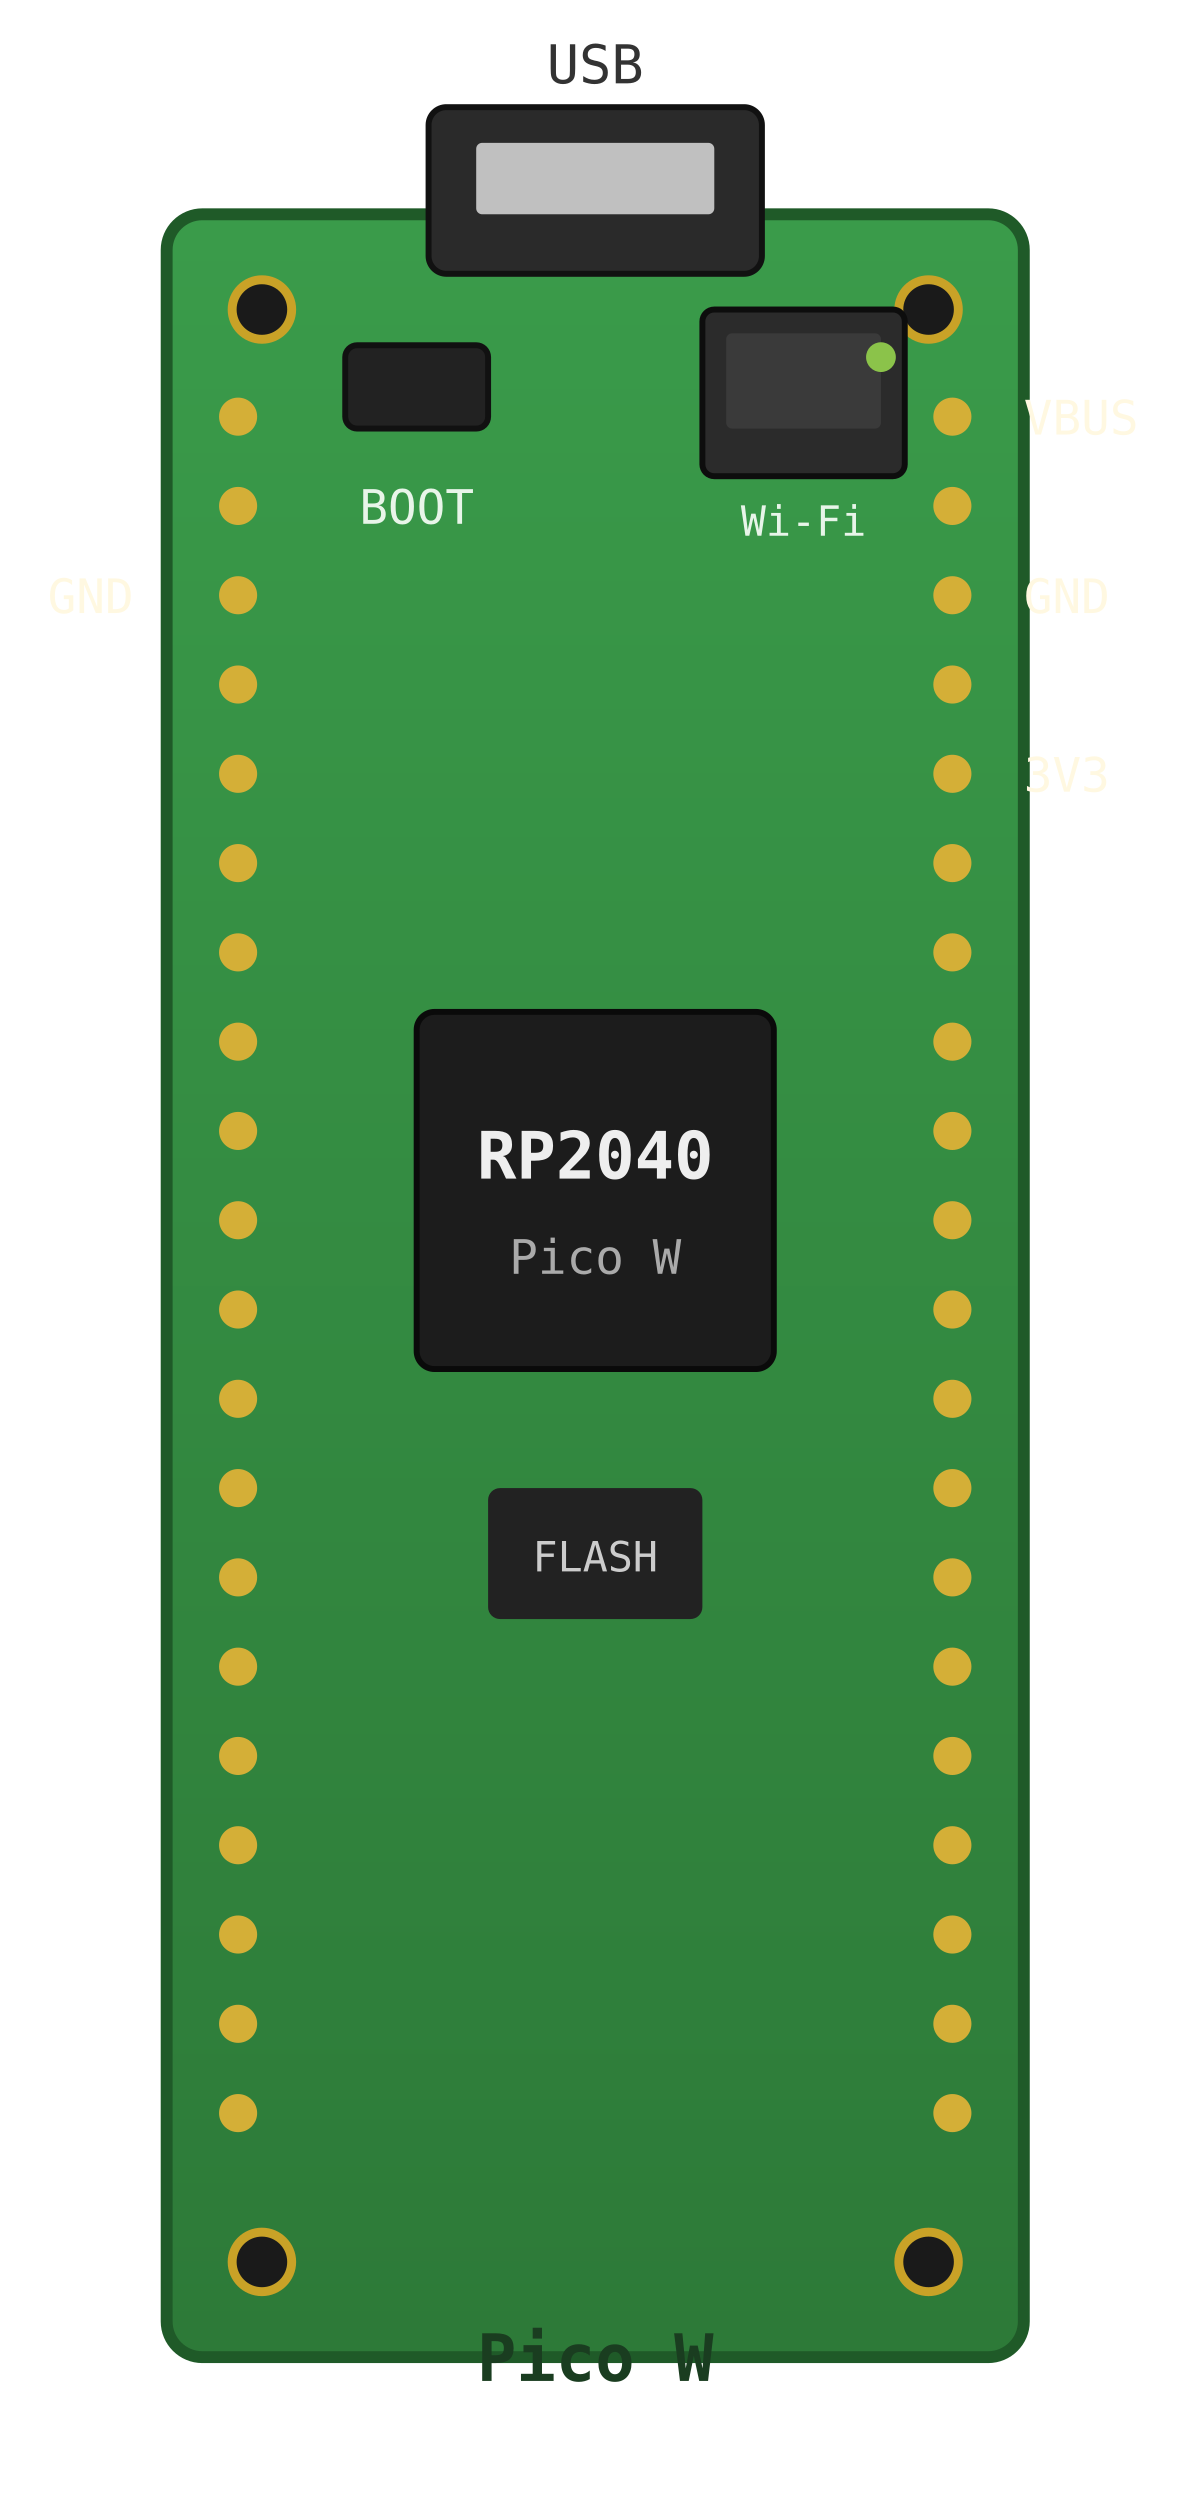
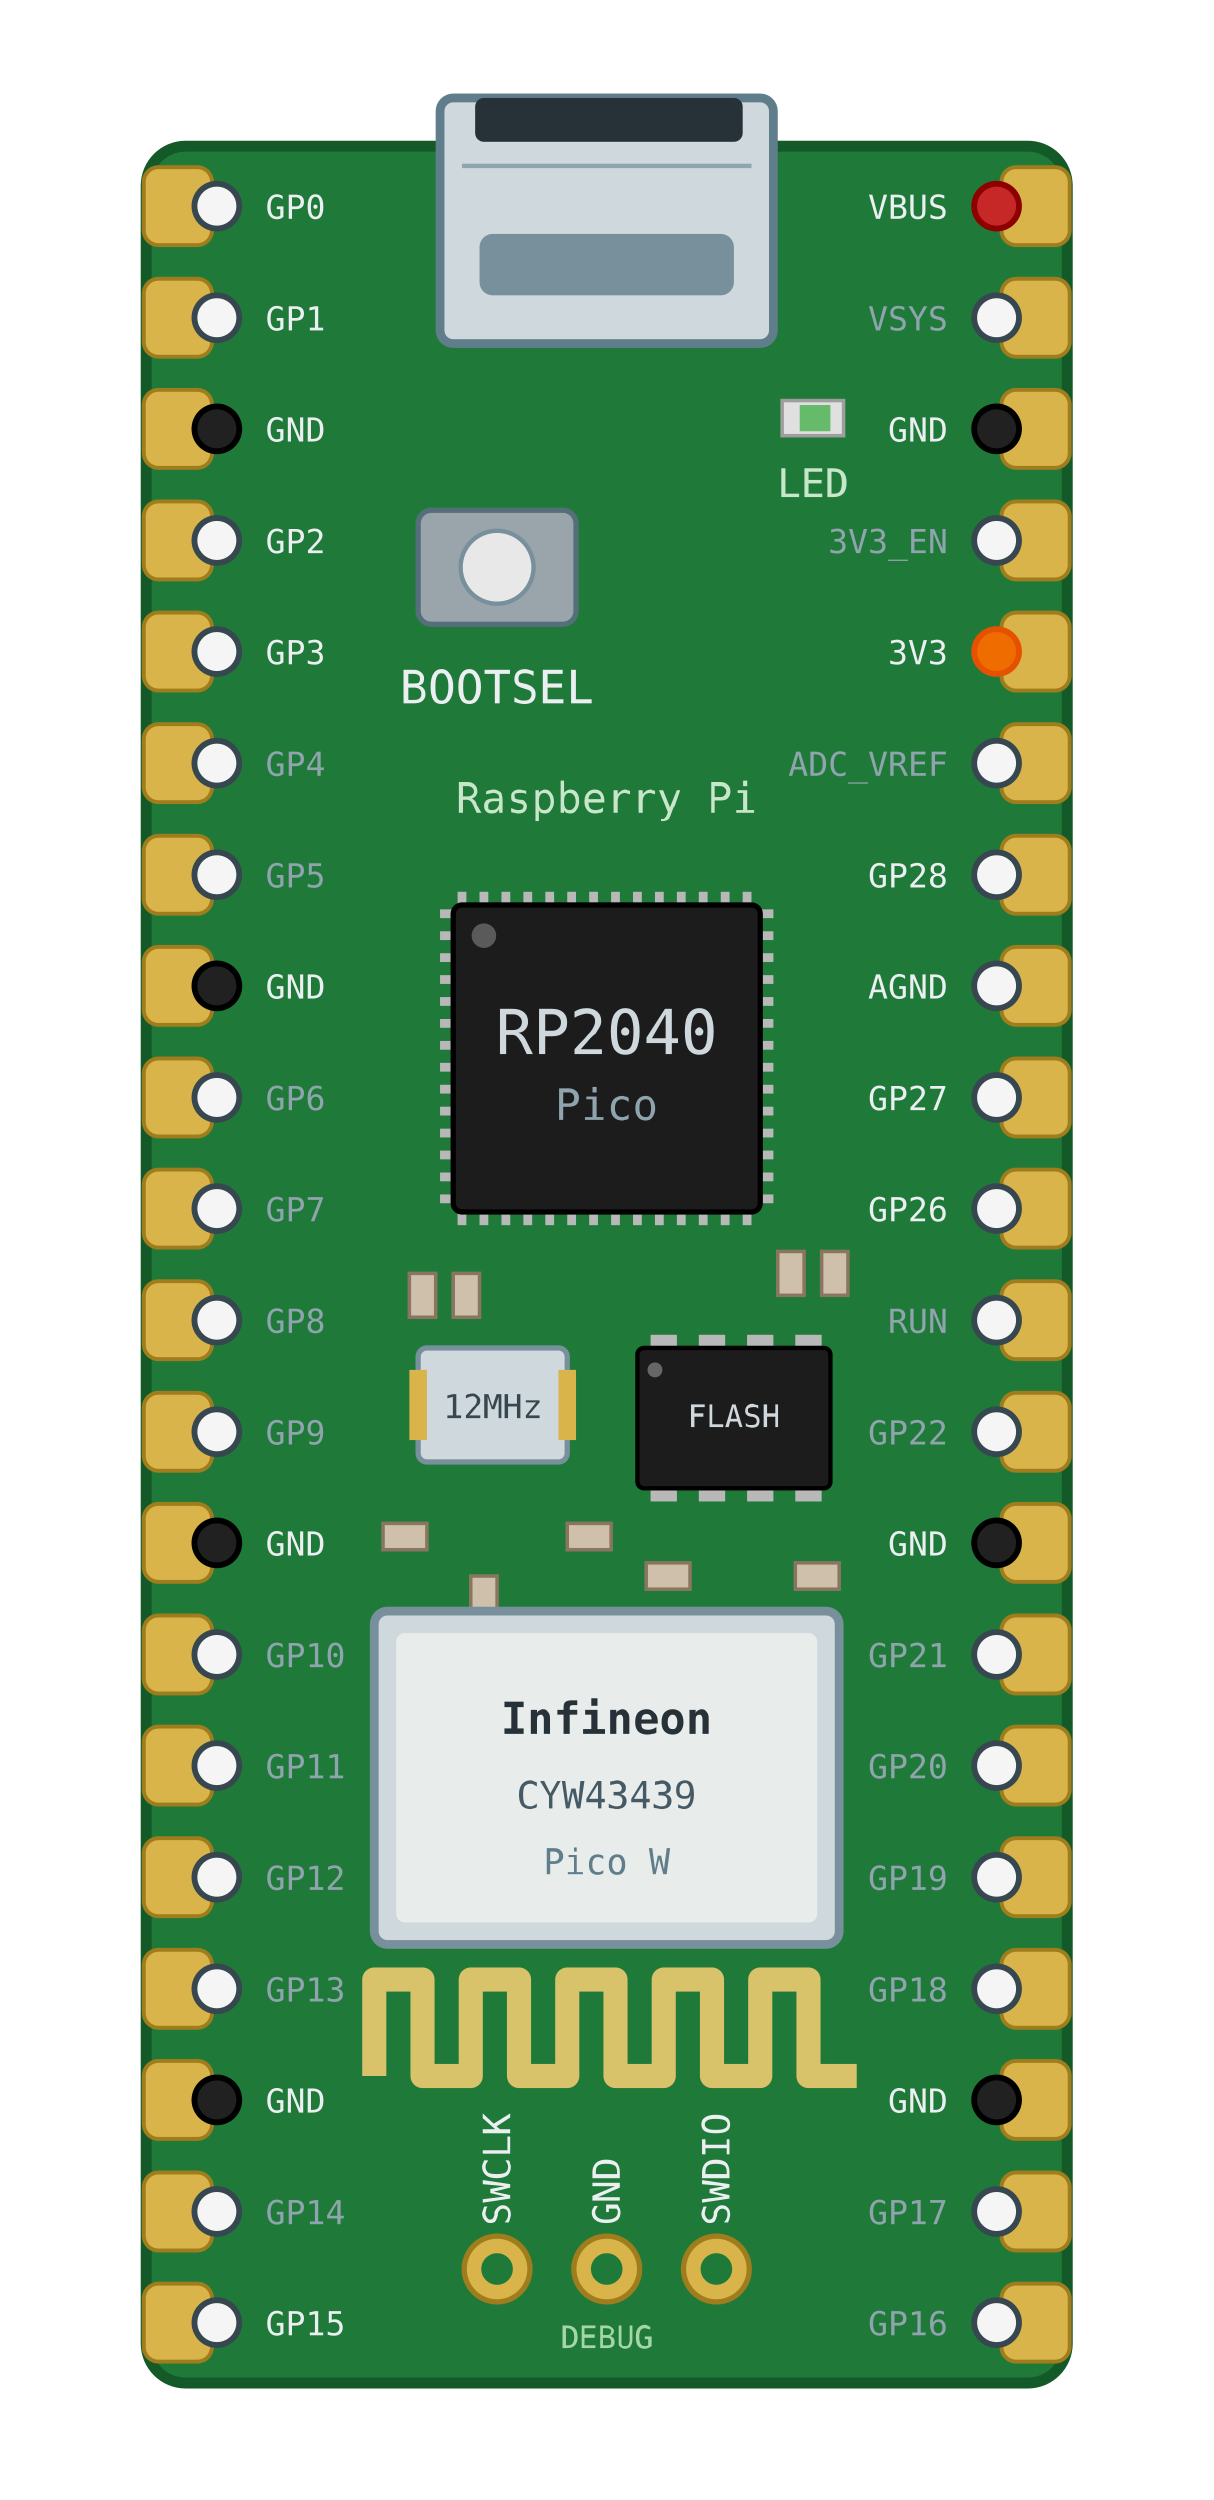
- <svg xmlns="http://www.w3.org/2000/svg" viewBox="0 0 200 420" width="200" height="420" role="img" aria-label="Raspberry Pi Pico W top view">
+ <svg xmlns="http://www.w3.org/2000/svg" viewBox="0 0 249 513" width="249" height="513" role="img" aria-label="Raspberry Pi Pico W top view (original drawing, CC0)">
  <defs>
-     <linearGradient id="pcb" x1="0" y1="0" x2="0" y2="1">
-       <stop offset="0%" stop-color="#3a9b4a" />
-       <stop offset="100%" stop-color="#2d7a38" />
-     </linearGradient>
+     <style type="text/css">
+       .hole { fill: #f5f5f5; stroke: #37474f; stroke-width: 1.2; }
+       .gnd { fill: #212121; stroke: #000; }
+       .pwr { fill: #c62828; stroke: #8e0000; }
+       .v3 { fill: #ef6c00; stroke: #e65100; }
+       .usb { fill: #cfd8dc; stroke: #546e7a; stroke-width: 1.2; }
+       .metal { fill: #b0bec5; stroke: #607d8b; stroke-width: 1; }
+       .btn { fill: #eceff1; stroke: #607d8b; stroke-width: 1; }
+       .chip { fill: #1a1a1a; stroke: #000; stroke-width: 0.8; }
+       .smd { fill: #d7ccc8; stroke: #6d4c41; stroke-width: 0.5; }
+       .label { font-family: ui-monospace, SFMono-Regular, Menlo, monospace; font-size: 9px; fill: #eceff1; }
+       .pinlbl { font-family: ui-monospace, SFMono-Regular, Menlo, monospace; font-size: 8px; fill: #eceff1; }
+       .muted { fill: #90a4ae; }
+     </style>
  </defs>
-   <rect x="28" y="36" width="144" height="360" rx="6" fill="url(#pcb)" stroke="#1f5a28" stroke-width="2" />
-   <circle cx="44" cy="52" r="5" fill="#1a1a1a" stroke="#c9a227" stroke-width="1.5" />
-   <circle cx="156" cy="52" r="5" fill="#1a1a1a" stroke="#c9a227" stroke-width="1.5" />
-   <circle cx="44" cy="380" r="5" fill="#1a1a1a" stroke="#c9a227" stroke-width="1.5" />
-   <circle cx="156" cy="380" r="5" fill="#1a1a1a" stroke="#c9a227" stroke-width="1.5" />
-   <g id="usb">
-     <rect x="72" y="18" width="56" height="28" rx="3" fill="#2a2a2a" stroke="#111" stroke-width="1" />
-     <rect x="80" y="24" width="40" height="12" rx="1" fill="#c0c0c0" />
-     <text x="100" y="14" text-anchor="middle" font-family="ui-monospace, monospace" font-size="9" fill="#333">USB</text>
+   <g transform="translate(30 30) scale(9)">
+     <rect x="0" y="0" width="21" height="51" rx="0.9" fill="#1f7a3a" stroke="#145a28" stroke-width="0.25" />
+     <rect x="6.7" y="-1.1" width="7.6" height="5.6" rx="0.3" fill="#cfd8dc" stroke="#607d8b" stroke-width="0.2" />
+     <rect x="7.5" y="-1.1" width="6.1" height="1" rx="0.2" fill="#263238" />
+     <rect x="7.2" y="0.4" width="6.6" height="0.1" fill="#90a4ae" />
+     <rect x="7.6" y="2" width="5.8" height="1.4" rx="0.3" fill="#78909c" />
+     <rect x="6.2" y="8.3" width="3.6" height="2.6" rx="0.3" fill="#9aa5ab" stroke="#546e7a" stroke-width="0.12" />
+     <circle cx="8" cy="9.6" r="0.832" fill="#e8e8e8" stroke="#78909c" stroke-width="0.1" />
+     <text x="8" y="12.7" text-anchor="middle" style="font-family:ui-monospace, SFMono-Regular, Menlo, monospace;font-size:1.05px;fill:#eceff1;">BOOTSEL</text>
+     <rect x="14.5" y="5.8" width="1.4" height="0.8" fill="#e0e0e0" stroke="#9e9e9e" stroke-width="0.08" />
+     <rect x="14.9" y="5.9" width="0.7" height="0.6" fill="#66bb6a" />
+     <text x="15.2" y="8" text-anchor="middle" style="font-family:ui-monospace, SFMono-Regular, Menlo, monospace;font-size:0.9px;fill:#c8e6c9;">LED</text>
+     <rect x="7.1" y="17" width="0.2" height="0.4" fill="#b8b8b8" />
+     <rect x="7.1" y="24.2" width="0.2" height="0.4" fill="#b8b8b8" />
+     <rect x="6.7" y="17.4" width="0.4" height="0.2" fill="#b8b8b8" />
+     <rect x="13.9" y="17.4" width="0.4" height="0.2" fill="#b8b8b8" />
+     <rect x="7.6" y="17" width="0.2" height="0.4" fill="#b8b8b8" />
+     <rect x="7.6" y="24.2" width="0.2" height="0.4" fill="#b8b8b8" />
+     <rect x="6.7" y="17.9" width="0.4" height="0.2" fill="#b8b8b8" />
+     <rect x="13.9" y="17.9" width="0.4" height="0.2" fill="#b8b8b8" />
+     <rect x="8.1" y="17" width="0.2" height="0.4" fill="#b8b8b8" />
+     <rect x="8.1" y="24.2" width="0.2" height="0.4" fill="#b8b8b8" />
+     <rect x="6.7" y="18.4" width="0.4" height="0.2" fill="#b8b8b8" />
+     <rect x="13.9" y="18.4" width="0.4" height="0.2" fill="#b8b8b8" />
+     <rect x="8.6" y="17" width="0.2" height="0.4" fill="#b8b8b8" />
+     <rect x="8.6" y="24.2" width="0.2" height="0.4" fill="#b8b8b8" />
+     <rect x="6.7" y="18.9" width="0.4" height="0.2" fill="#b8b8b8" />
+     <rect x="13.9" y="18.9" width="0.4" height="0.2" fill="#b8b8b8" />
+     <rect x="9.1" y="17" width="0.2" height="0.4" fill="#b8b8b8" />
+     <rect x="9.1" y="24.2" width="0.2" height="0.4" fill="#b8b8b8" />
+     <rect x="6.7" y="19.4" width="0.4" height="0.2" fill="#b8b8b8" />
+     <rect x="13.9" y="19.4" width="0.4" height="0.2" fill="#b8b8b8" />
+     <rect x="9.6" y="17" width="0.2" height="0.4" fill="#b8b8b8" />
+     <rect x="9.6" y="24.2" width="0.2" height="0.4" fill="#b8b8b8" />
+     <rect x="6.7" y="19.9" width="0.4" height="0.2" fill="#b8b8b8" />
+     <rect x="13.9" y="19.9" width="0.4" height="0.2" fill="#b8b8b8" />
+     <rect x="10.1" y="17" width="0.2" height="0.4" fill="#b8b8b8" />
+     <rect x="10.1" y="24.2" width="0.2" height="0.4" fill="#b8b8b8" />
+     <rect x="6.7" y="20.4" width="0.4" height="0.2" fill="#b8b8b8" />
+     <rect x="13.9" y="20.4" width="0.4" height="0.2" fill="#b8b8b8" />
+     <rect x="10.6" y="17" width="0.2" height="0.4" fill="#b8b8b8" />
+     <rect x="10.6" y="24.2" width="0.2" height="0.4" fill="#b8b8b8" />
+     <rect x="6.7" y="20.9" width="0.4" height="0.2" fill="#b8b8b8" />
+     <rect x="13.9" y="20.9" width="0.4" height="0.2" fill="#b8b8b8" />
+     <rect x="11.1" y="17" width="0.2" height="0.4" fill="#b8b8b8" />
+     <rect x="11.1" y="24.2" width="0.2" height="0.4" fill="#b8b8b8" />
+     <rect x="6.7" y="21.4" width="0.4" height="0.2" fill="#b8b8b8" />
+     <rect x="13.9" y="21.4" width="0.4" height="0.2" fill="#b8b8b8" />
+     <rect x="11.6" y="17" width="0.2" height="0.4" fill="#b8b8b8" />
+     <rect x="11.6" y="24.2" width="0.2" height="0.4" fill="#b8b8b8" />
+     <rect x="6.7" y="21.9" width="0.4" height="0.2" fill="#b8b8b8" />
+     <rect x="13.9" y="21.9" width="0.4" height="0.2" fill="#b8b8b8" />
+     <rect x="12.1" y="17" width="0.2" height="0.4" fill="#b8b8b8" />
+     <rect x="12.1" y="24.2" width="0.2" height="0.4" fill="#b8b8b8" />
+     <rect x="6.7" y="22.4" width="0.4" height="0.2" fill="#b8b8b8" />
+     <rect x="13.9" y="22.4" width="0.4" height="0.2" fill="#b8b8b8" />
+     <rect x="12.6" y="17" width="0.2" height="0.4" fill="#b8b8b8" />
+     <rect x="12.6" y="24.2" width="0.2" height="0.4" fill="#b8b8b8" />
+     <rect x="6.7" y="22.9" width="0.4" height="0.2" fill="#b8b8b8" />
+     <rect x="13.9" y="22.9" width="0.4" height="0.2" fill="#b8b8b8" />
+     <rect x="13.1" y="17" width="0.2" height="0.4" fill="#b8b8b8" />
+     <rect x="13.1" y="24.2" width="0.2" height="0.4" fill="#b8b8b8" />
+     <rect x="6.7" y="23.4" width="0.4" height="0.2" fill="#b8b8b8" />
+     <rect x="13.9" y="23.4" width="0.4" height="0.2" fill="#b8b8b8" />
+     <rect x="13.6" y="17" width="0.2" height="0.4" fill="#b8b8b8" />
+     <rect x="13.6" y="24.2" width="0.2" height="0.4" fill="#b8b8b8" />
+     <rect x="6.7" y="23.9" width="0.4" height="0.2" fill="#b8b8b8" />
+     <rect x="13.9" y="23.9" width="0.4" height="0.2" fill="#b8b8b8" />
+     <rect x="7" y="17.3" width="7" height="7" rx="0.2" fill="#1c1c1c" stroke="#000" stroke-width="0.12" />
+     <circle cx="7.7" cy="18" r="0.28" fill="#5a5a5a" />
+     <text x="10.5" y="20.7" text-anchor="middle" style="font-family:ui-monospace, SFMono-Regular, Menlo, monospace;font-size:1.4px;fill:#cfd8dc;">RP2040</text>
+     <text x="10.5" y="22.2" text-anchor="middle" style="font-family:ui-monospace, SFMono-Regular, Menlo, monospace;font-size:0.98px;fill:#90a4ae;">Pico</text>
+     <rect x="6.2" y="27.4" width="3.4" height="2.6" rx="0.2" fill="#cfd8dc" stroke="#78909c" stroke-width="0.12" />
+     <rect x="6" y="27.9" width="0.4" height="1.6" fill="#d9b44a" />
+     <rect x="9.4" y="27.9" width="0.4" height="1.6" fill="#d9b44a" />
+     <text x="7.9" y="29" text-anchor="middle" style="font-family:ui-monospace, SFMono-Regular, Menlo, monospace;font-size:0.75px;fill:#37474f;">12MHz</text>
+     <rect x="11.5" y="27.1" width="0.6" height="0.4" fill="#b8b8b8" />
+     <rect x="11.5" y="30.5" width="0.6" height="0.4" fill="#b8b8b8" />
+     <rect x="12.6" y="27.1" width="0.6" height="0.4" fill="#b8b8b8" />
+     <rect x="12.6" y="30.5" width="0.6" height="0.4" fill="#b8b8b8" />
+     <rect x="13.7" y="27.1" width="0.6" height="0.4" fill="#b8b8b8" />
+     <rect x="13.7" y="30.5" width="0.6" height="0.4" fill="#b8b8b8" />
+     <rect x="14.8" y="27.1" width="0.6" height="0.4" fill="#b8b8b8" />
+     <rect x="14.8" y="30.5" width="0.6" height="0.4" fill="#b8b8b8" />
+     <rect x="11.2" y="27.4" width="4.4" height="3.2" rx="0.15" fill="#1c1c1c" stroke="#000" stroke-width="0.1" />
+     <circle cx="11.6" cy="27.9" r="0.17" fill="#666" />
+     <text x="13.4" y="29.2" text-anchor="middle" style="font-family:ui-monospace, SFMono-Regular, Menlo, monospace;font-size:0.7px;fill:#cfd8dc;">FLASH</text>
+     <rect x="6" y="25.7" width="0.6" height="1" fill="#cfc0ac" stroke="#8a7660" stroke-width="0.08" />
+     <rect x="7" y="25.7" width="0.6" height="1" fill="#cfc0ac" stroke="#8a7660" stroke-width="0.08" />
+     <rect x="14.4" y="25.2" width="0.6" height="1" fill="#cfc0ac" stroke="#8a7660" stroke-width="0.08" />
+     <rect x="15.4" y="25.2" width="0.6" height="1" fill="#cfc0ac" stroke="#8a7660" stroke-width="0.08" />
+     <rect x="5.4" y="31.4" width="1" height="0.6" fill="#cfc0ac" stroke="#8a7660" stroke-width="0.08" />
+     <rect x="9.6" y="31.4" width="1" height="0.6" fill="#cfc0ac" stroke="#8a7660" stroke-width="0.08" />
+     <rect x="11.4" y="32.3" width="1" height="0.6" fill="#cfc0ac" stroke="#8a7660" stroke-width="0.08" />
+     <rect x="14.8" y="32.3" width="1" height="0.6" fill="#cfc0ac" stroke="#8a7660" stroke-width="0.08" />
+     <rect x="7.4" y="32.6" width="0.6" height="1" fill="#cfc0ac" stroke="#8a7660" stroke-width="0.08" />
+     <text x="10.5" y="15.2" text-anchor="middle" style="font-family:ui-monospace, SFMono-Regular, Menlo, monospace;font-size:0.95px;fill:#c8e6c9;">Raspberry Pi</text>
+     <rect x="5.2" y="33.4" width="10.6" height="7.6" rx="0.3" fill="#cfd8dc" stroke="#78909c" stroke-width="0.2" />
+     <rect x="5.7" y="33.9" width="9.6" height="6.6" rx="0.2" fill="#e8eceb" />
+     <text x="10.5" y="36.2" text-anchor="middle" style="font-family:ui-monospace, SFMono-Regular, Menlo, monospace;font-size:1px;fill:#263238;font-weight:bold;">Infineon</text>
+     <text x="10.5" y="37.9" text-anchor="middle" style="font-family:ui-monospace, SFMono-Regular, Menlo, monospace;font-size:0.85px;fill:#455a64;">CYW43439</text>
+     <text x="10.5" y="39.4" text-anchor="middle" style="font-family:ui-monospace, SFMono-Regular, Menlo, monospace;font-size:0.8px;fill:#607d8b;">Pico W</text>
+     <path d="M5.2 44.0 V41.8 H6.3 V44.0 H7.4 V41.8 H8.5 V44.0 H9.6 V41.8 H10.7 V44.0 H11.8 V41.8 H12.9 V44.0 H14 V41.8 H15.1 V44.0 H16.2" fill="none" stroke="#d8c26a" stroke-width="0.55" stroke-linejoin="round" />
+     <circle cx="8" cy="48.4" r="0.75" fill="#d9b44a" stroke="#a07d1c" stroke-width="0.12" />
+     <circle cx="8" cy="48.4" r="0.36" fill="#1f7a3a" />
+     <text x="8.3" y="47.4" text-anchor="start" transform="rotate(-90 8.3 47.4)" style="font-family:ui-monospace, SFMono-Regular, Menlo, monospace;font-size:0.85px;fill:#eceff1;">SWCLK</text>
+     <circle cx="10.5" cy="48.4" r="0.75" fill="#d9b44a" stroke="#a07d1c" stroke-width="0.12" />
+     <circle cx="10.5" cy="48.4" r="0.36" fill="#1f7a3a" />
+     <text x="10.8" y="47.4" text-anchor="start" transform="rotate(-90 10.8 47.4)" style="font-family:ui-monospace, SFMono-Regular, Menlo, monospace;font-size:0.85px;fill:#eceff1;">GND</text>
+     <circle cx="13" cy="48.4" r="0.75" fill="#d9b44a" stroke="#a07d1c" stroke-width="0.12" />
+     <circle cx="13" cy="48.4" r="0.36" fill="#1f7a3a" />
+     <text x="13.3" y="47.4" text-anchor="start" transform="rotate(-90 13.3 47.4)" style="font-family:ui-monospace, SFMono-Regular, Menlo, monospace;font-size:0.85px;fill:#eceff1;">SWDIO</text>
+     <text x="10.5" y="50.2" text-anchor="middle" style="font-family:ui-monospace, SFMono-Regular, Menlo, monospace;font-size:0.7px;fill:#a5d6a7;">DEBUG</text>
  </g>
-   <g id="wireless" data-feature="wifi">
-     <rect x="118" y="52" width="34" height="28" rx="2" fill="#2b2b2b" stroke="#0d0d0d" stroke-width="1" />
-     <rect x="122" y="56" width="26" height="16" rx="1" fill="#3a3a3a" />
-     <circle cx="148" cy="60" r="2.5" fill="#8bc34a" />
-     <text x="135" y="90" text-anchor="middle" font-family="ui-monospace, monospace" font-size="7" fill="#e8f5e9">Wi-Fi</text>
-   </g>
-   <rect x="58" y="58" width="24" height="14" rx="2" fill="#222" stroke="#111" />
-   <text x="70" y="88" text-anchor="middle" font-family="ui-monospace, monospace" font-size="8" fill="#e8f5e9">BOOT</text>
-   <g id="mcu">
-     <rect x="70" y="170" width="60" height="60" rx="3" fill="#1c1c1c" stroke="#0a0a0a" />
-     <text x="100" y="198" text-anchor="middle" font-family="ui-monospace, monospace" font-size="11" fill="#eee" font-weight="700">RP2040</text>
-     <text x="100" y="214" text-anchor="middle" font-family="ui-monospace, monospace" font-size="8" fill="#aaa">Pico W</text>
-   </g>
-   <rect x="82" y="250" width="36" height="22" rx="2" fill="#222" />
-   <text x="100" y="264" text-anchor="middle" font-family="ui-monospace, monospace" font-size="7" fill="#ccc">FLASH</text>
-   <g id="header-left" fill="#d4af37">
-     <circle cx="40" cy="70" r="3.2" />
-     <circle cx="40" cy="85" r="3.2" />
-     <circle cx="40" cy="100" r="3.2" data-pin="GND" />
-     <circle cx="40" cy="115" r="3.2" />
-     <circle cx="40" cy="130" r="3.2" />
-     <circle cx="40" cy="145" r="3.2" />
-     <circle cx="40" cy="160" r="3.2" />
-     <circle cx="40" cy="175" r="3.2" data-pin="GND" />
-     <circle cx="40" cy="190" r="3.2" />
-     <circle cx="40" cy="205" r="3.2" />
-     <circle cx="40" cy="220" r="3.2" />
-     <circle cx="40" cy="235" r="3.2" />
-     <circle cx="40" cy="250" r="3.2" data-pin="GND" />
-     <circle cx="40" cy="265" r="3.2" />
-     <circle cx="40" cy="280" r="3.2" />
-     <circle cx="40" cy="295" r="3.2" />
-     <circle cx="40" cy="310" r="3.2" />
-     <circle cx="40" cy="325" r="3.2" data-pin="GND" />
-     <circle cx="40" cy="340" r="3.2" />
-     <circle cx="40" cy="355" r="3.2" />
-   </g>
-   <g id="header-right" fill="#d4af37">
-     <circle cx="160" cy="70" r="3.2" data-pin="VBUS" id="pin-vbus" />
-     <circle cx="160" cy="85" r="3.2" data-pin="VSYS" />
-     <circle cx="160" cy="100" r="3.2" data-pin="GND" id="pin-gnd-r" />
-     <circle cx="160" cy="115" r="3.2" />
-     <circle cx="160" cy="130" r="3.2" data-pin="3V3" id="pin-3v3" />
-     <circle cx="160" cy="145" r="3.2" />
-     <circle cx="160" cy="160" r="3.2" />
-     <circle cx="160" cy="175" r="3.2" data-pin="GND" />
-     <circle cx="160" cy="190" r="3.2" />
-     <circle cx="160" cy="205" r="3.2" />
-     <circle cx="160" cy="220" r="3.2" />
-     <circle cx="160" cy="235" r="3.2" />
-     <circle cx="160" cy="250" r="3.2" data-pin="GND" />
-     <circle cx="160" cy="265" r="3.2" />
-     <circle cx="160" cy="280" r="3.2" />
-     <circle cx="160" cy="295" r="3.2" />
-     <circle cx="160" cy="310" r="3.2" />
-     <circle cx="160" cy="325" r="3.2" data-pin="GND" />
-     <circle cx="160" cy="340" r="3.2" />
-     <circle cx="160" cy="355" r="3.2" />
-   </g>
-   <g id="power-labels" font-family="ui-monospace, monospace" font-size="8" fill="#fff8e1">
-     <text x="172" y="73" data-pin-label="VBUS">VBUS</text>
-     <text x="172" y="103" data-pin-label="GND">GND</text>
-     <text x="172" y="133" data-pin-label="3V3">3V3</text>
-     <text x="8" y="103" data-pin-label="GND">GND</text>
-   </g>
-   <text x="100" y="400" text-anchor="middle" font-family="ui-monospace, monospace" font-size="11" fill="#1a3d20" font-weight="700">Pico W</text>
+   <rect x="29.5" y="34.3" width="14" height="16" rx="3" fill="#d9b44a" stroke="#a07d1c" stroke-width="0.8" />
+   <circle class="hole" cx="44.5" cy="42.3" r="4.6" />
+   <text class="pinlbl" x="54.5" y="44.9" text-anchor="start" style="font-size:6.8px">GP0</text>
+   <rect x="29.5" y="57.2" width="14" height="16" rx="3" fill="#d9b44a" stroke="#a07d1c" stroke-width="0.8" />
+   <circle class="hole" cx="44.5" cy="65.2" r="4.6" />
+   <text class="pinlbl" x="54.5" y="67.8" text-anchor="start" style="font-size:6.8px">GP1</text>
+   <rect x="29.5" y="80" width="14" height="16" rx="3" fill="#d9b44a" stroke="#a07d1c" stroke-width="0.8" />
+   <circle class="hole gnd" cx="44.5" cy="88" r="4.6" />
+   <text class="pinlbl" x="54.5" y="90.6" text-anchor="start" style="font-size:6.8px">GND</text>
+   <rect x="29.5" y="102.9" width="14" height="16" rx="3" fill="#d9b44a" stroke="#a07d1c" stroke-width="0.8" />
+   <circle class="hole" cx="44.5" cy="110.9" r="4.6" />
+   <text class="pinlbl" x="54.5" y="113.5" text-anchor="start" style="font-size:6.8px">GP2</text>
+   <rect x="29.5" y="125.7" width="14" height="16" rx="3" fill="#d9b44a" stroke="#a07d1c" stroke-width="0.8" />
+   <circle class="hole" cx="44.5" cy="133.7" r="4.6" />
+   <text class="pinlbl" x="54.5" y="136.3" text-anchor="start" style="font-size:6.8px">GP3</text>
+   <rect x="29.5" y="148.6" width="14" height="16" rx="3" fill="#d9b44a" stroke="#a07d1c" stroke-width="0.8" />
+   <circle class="hole" cx="44.5" cy="156.6" r="4.6" />
+   <text class="pinlbl muted" x="54.5" y="159.2" text-anchor="start" style="font-size:6.8px">GP4</text>
+   <rect x="29.5" y="171.5" width="14" height="16" rx="3" fill="#d9b44a" stroke="#a07d1c" stroke-width="0.8" />
+   <circle class="hole" cx="44.5" cy="179.5" r="4.6" />
+   <text class="pinlbl muted" x="54.5" y="182.1" text-anchor="start" style="font-size:6.8px">GP5</text>
+   <rect x="29.5" y="194.3" width="14" height="16" rx="3" fill="#d9b44a" stroke="#a07d1c" stroke-width="0.8" />
+   <circle class="hole gnd" cx="44.5" cy="202.3" r="4.6" />
+   <text class="pinlbl" x="54.5" y="204.9" text-anchor="start" style="font-size:6.8px">GND</text>
+   <rect x="29.5" y="217.2" width="14" height="16" rx="3" fill="#d9b44a" stroke="#a07d1c" stroke-width="0.8" />
+   <circle class="hole" cx="44.5" cy="225.2" r="4.6" />
+   <text class="pinlbl muted" x="54.5" y="227.8" text-anchor="start" style="font-size:6.8px">GP6</text>
+   <rect x="29.5" y="240" width="14" height="16" rx="3" fill="#d9b44a" stroke="#a07d1c" stroke-width="0.8" />
+   <circle class="hole" cx="44.5" cy="248" r="4.6" />
+   <text class="pinlbl muted" x="54.5" y="250.6" text-anchor="start" style="font-size:6.8px">GP7</text>
+   <rect x="29.5" y="262.9" width="14" height="16" rx="3" fill="#d9b44a" stroke="#a07d1c" stroke-width="0.8" />
+   <circle class="hole" cx="44.5" cy="270.9" r="4.6" />
+   <text class="pinlbl muted" x="54.5" y="273.5" text-anchor="start" style="font-size:6.8px">GP8</text>
+   <rect x="29.5" y="285.8" width="14" height="16" rx="3" fill="#d9b44a" stroke="#a07d1c" stroke-width="0.8" />
+   <circle class="hole" cx="44.5" cy="293.8" r="4.6" />
+   <text class="pinlbl muted" x="54.5" y="296.4" text-anchor="start" style="font-size:6.8px">GP9</text>
+   <rect x="29.5" y="308.6" width="14" height="16" rx="3" fill="#d9b44a" stroke="#a07d1c" stroke-width="0.8" />
+   <circle class="hole gnd" cx="44.5" cy="316.6" r="4.6" />
+   <text class="pinlbl" x="54.5" y="319.2" text-anchor="start" style="font-size:6.8px">GND</text>
+   <rect x="29.5" y="331.5" width="14" height="16" rx="3" fill="#d9b44a" stroke="#a07d1c" stroke-width="0.8" />
+   <circle class="hole" cx="44.5" cy="339.5" r="4.6" />
+   <text class="pinlbl muted" x="54.5" y="342.1" text-anchor="start" style="font-size:6.8px">GP10</text>
+   <rect x="29.5" y="354.3" width="14" height="16" rx="3" fill="#d9b44a" stroke="#a07d1c" stroke-width="0.8" />
+   <circle class="hole" cx="44.5" cy="362.3" r="4.6" />
+   <text class="pinlbl muted" x="54.5" y="364.9" text-anchor="start" style="font-size:6.8px">GP11</text>
+   <rect x="29.5" y="377.2" width="14" height="16" rx="3" fill="#d9b44a" stroke="#a07d1c" stroke-width="0.8" />
+   <circle class="hole" cx="44.5" cy="385.2" r="4.6" />
+   <text class="pinlbl muted" x="54.5" y="387.8" text-anchor="start" style="font-size:6.8px">GP12</text>
+   <rect x="29.5" y="400.1" width="14" height="16" rx="3" fill="#d9b44a" stroke="#a07d1c" stroke-width="0.8" />
+   <circle class="hole" cx="44.5" cy="408.1" r="4.6" />
+   <text class="pinlbl muted" x="54.5" y="410.7" text-anchor="start" style="font-size:6.8px">GP13</text>
+   <rect x="29.5" y="422.9" width="14" height="16" rx="3" fill="#d9b44a" stroke="#a07d1c" stroke-width="0.8" />
+   <circle class="hole gnd" cx="44.5" cy="430.9" r="4.6" />
+   <text class="pinlbl" x="54.5" y="433.5" text-anchor="start" style="font-size:6.8px">GND</text>
+   <rect x="29.5" y="445.8" width="14" height="16" rx="3" fill="#d9b44a" stroke="#a07d1c" stroke-width="0.8" />
+   <circle class="hole" cx="44.5" cy="453.8" r="4.6" />
+   <text class="pinlbl muted" x="54.5" y="456.4" text-anchor="start" style="font-size:6.8px">GP14</text>
+   <rect x="29.5" y="468.6" width="14" height="16" rx="3" fill="#d9b44a" stroke="#a07d1c" stroke-width="0.8" />
+   <circle class="hole" cx="44.5" cy="476.6" r="4.6" />
+   <text class="pinlbl" x="54.5" y="479.2" text-anchor="start" style="font-size:6.8px">GP15</text>
+   <rect x="205.5" y="34.3" width="14" height="16" rx="3" fill="#d9b44a" stroke="#a07d1c" stroke-width="0.8" />
+   <circle class="hole pwr" cx="204.5" cy="42.3" r="4.6" />
+   <text class="pinlbl" x="194.5" y="44.9" text-anchor="end" style="font-size:6.8px">VBUS</text>
+   <rect x="205.5" y="57.2" width="14" height="16" rx="3" fill="#d9b44a" stroke="#a07d1c" stroke-width="0.8" />
+   <circle class="hole" cx="204.5" cy="65.2" r="4.6" />
+   <text class="pinlbl muted" x="194.5" y="67.8" text-anchor="end" style="font-size:6.8px">VSYS</text>
+   <rect x="205.5" y="80" width="14" height="16" rx="3" fill="#d9b44a" stroke="#a07d1c" stroke-width="0.8" />
+   <circle class="hole gnd" cx="204.5" cy="88" r="4.6" />
+   <text class="pinlbl" x="194.5" y="90.6" text-anchor="end" style="font-size:6.8px">GND</text>
+   <rect x="205.5" y="102.9" width="14" height="16" rx="3" fill="#d9b44a" stroke="#a07d1c" stroke-width="0.8" />
+   <circle class="hole" cx="204.5" cy="110.9" r="4.6" />
+   <text class="pinlbl muted" x="194.5" y="113.5" text-anchor="end" style="font-size:6.8px">3V3_EN</text>
+   <rect x="205.5" y="125.7" width="14" height="16" rx="3" fill="#d9b44a" stroke="#a07d1c" stroke-width="0.8" />
+   <circle class="hole v3" cx="204.5" cy="133.7" r="4.6" />
+   <text class="pinlbl" x="194.5" y="136.3" text-anchor="end" style="font-size:6.8px">3V3</text>
+   <rect x="205.5" y="148.6" width="14" height="16" rx="3" fill="#d9b44a" stroke="#a07d1c" stroke-width="0.8" />
+   <circle class="hole" cx="204.5" cy="156.6" r="4.6" />
+   <text class="pinlbl muted" x="194.5" y="159.2" text-anchor="end" style="font-size:6.8px">ADC_VREF</text>
+   <rect x="205.5" y="171.5" width="14" height="16" rx="3" fill="#d9b44a" stroke="#a07d1c" stroke-width="0.8" />
+   <circle class="hole" cx="204.5" cy="179.5" r="4.6" />
+   <text class="pinlbl" x="194.5" y="182.1" text-anchor="end" style="font-size:6.8px">GP28</text>
+   <rect x="205.5" y="194.3" width="14" height="16" rx="3" fill="#d9b44a" stroke="#a07d1c" stroke-width="0.8" />
+   <circle class="hole" cx="204.5" cy="202.3" r="4.6" />
+   <text class="pinlbl" x="194.5" y="204.9" text-anchor="end" style="font-size:6.8px">AGND</text>
+   <rect x="205.5" y="217.2" width="14" height="16" rx="3" fill="#d9b44a" stroke="#a07d1c" stroke-width="0.8" />
+   <circle class="hole" cx="204.5" cy="225.2" r="4.6" />
+   <text class="pinlbl" x="194.5" y="227.8" text-anchor="end" style="font-size:6.8px">GP27</text>
+   <rect x="205.5" y="240" width="14" height="16" rx="3" fill="#d9b44a" stroke="#a07d1c" stroke-width="0.8" />
+   <circle class="hole" cx="204.5" cy="248" r="4.6" />
+   <text class="pinlbl" x="194.5" y="250.6" text-anchor="end" style="font-size:6.8px">GP26</text>
+   <rect x="205.5" y="262.9" width="14" height="16" rx="3" fill="#d9b44a" stroke="#a07d1c" stroke-width="0.8" />
+   <circle class="hole" cx="204.5" cy="270.9" r="4.6" />
+   <text class="pinlbl muted" x="194.5" y="273.5" text-anchor="end" style="font-size:6.8px">RUN</text>
+   <rect x="205.5" y="285.8" width="14" height="16" rx="3" fill="#d9b44a" stroke="#a07d1c" stroke-width="0.8" />
+   <circle class="hole" cx="204.5" cy="293.8" r="4.6" />
+   <text class="pinlbl muted" x="194.5" y="296.4" text-anchor="end" style="font-size:6.8px">GP22</text>
+   <rect x="205.5" y="308.6" width="14" height="16" rx="3" fill="#d9b44a" stroke="#a07d1c" stroke-width="0.8" />
+   <circle class="hole gnd" cx="204.5" cy="316.6" r="4.6" />
+   <text class="pinlbl" x="194.5" y="319.2" text-anchor="end" style="font-size:6.8px">GND</text>
+   <rect x="205.5" y="331.5" width="14" height="16" rx="3" fill="#d9b44a" stroke="#a07d1c" stroke-width="0.8" />
+   <circle class="hole" cx="204.5" cy="339.5" r="4.6" />
+   <text class="pinlbl muted" x="194.5" y="342.1" text-anchor="end" style="font-size:6.8px">GP21</text>
+   <rect x="205.5" y="354.3" width="14" height="16" rx="3" fill="#d9b44a" stroke="#a07d1c" stroke-width="0.8" />
+   <circle class="hole" cx="204.5" cy="362.3" r="4.6" />
+   <text class="pinlbl muted" x="194.5" y="364.9" text-anchor="end" style="font-size:6.8px">GP20</text>
+   <rect x="205.5" y="377.2" width="14" height="16" rx="3" fill="#d9b44a" stroke="#a07d1c" stroke-width="0.8" />
+   <circle class="hole" cx="204.5" cy="385.2" r="4.6" />
+   <text class="pinlbl muted" x="194.5" y="387.8" text-anchor="end" style="font-size:6.8px">GP19</text>
+   <rect x="205.5" y="400.1" width="14" height="16" rx="3" fill="#d9b44a" stroke="#a07d1c" stroke-width="0.8" />
+   <circle class="hole" cx="204.5" cy="408.1" r="4.6" />
+   <text class="pinlbl muted" x="194.5" y="410.7" text-anchor="end" style="font-size:6.8px">GP18</text>
+   <rect x="205.5" y="422.9" width="14" height="16" rx="3" fill="#d9b44a" stroke="#a07d1c" stroke-width="0.8" />
+   <circle class="hole gnd" cx="204.5" cy="430.9" r="4.6" />
+   <text class="pinlbl" x="194.5" y="433.5" text-anchor="end" style="font-size:6.8px">GND</text>
+   <rect x="205.5" y="445.8" width="14" height="16" rx="3" fill="#d9b44a" stroke="#a07d1c" stroke-width="0.8" />
+   <circle class="hole" cx="204.5" cy="453.8" r="4.6" />
+   <text class="pinlbl muted" x="194.5" y="456.4" text-anchor="end" style="font-size:6.8px">GP17</text>
+   <rect x="205.5" y="468.6" width="14" height="16" rx="3" fill="#d9b44a" stroke="#a07d1c" stroke-width="0.8" />
+   <circle class="hole" cx="204.5" cy="476.6" r="4.6" />
+   <text class="pinlbl muted" x="194.5" y="479.2" text-anchor="end" style="font-size:6.8px">GP16</text>
</svg>
